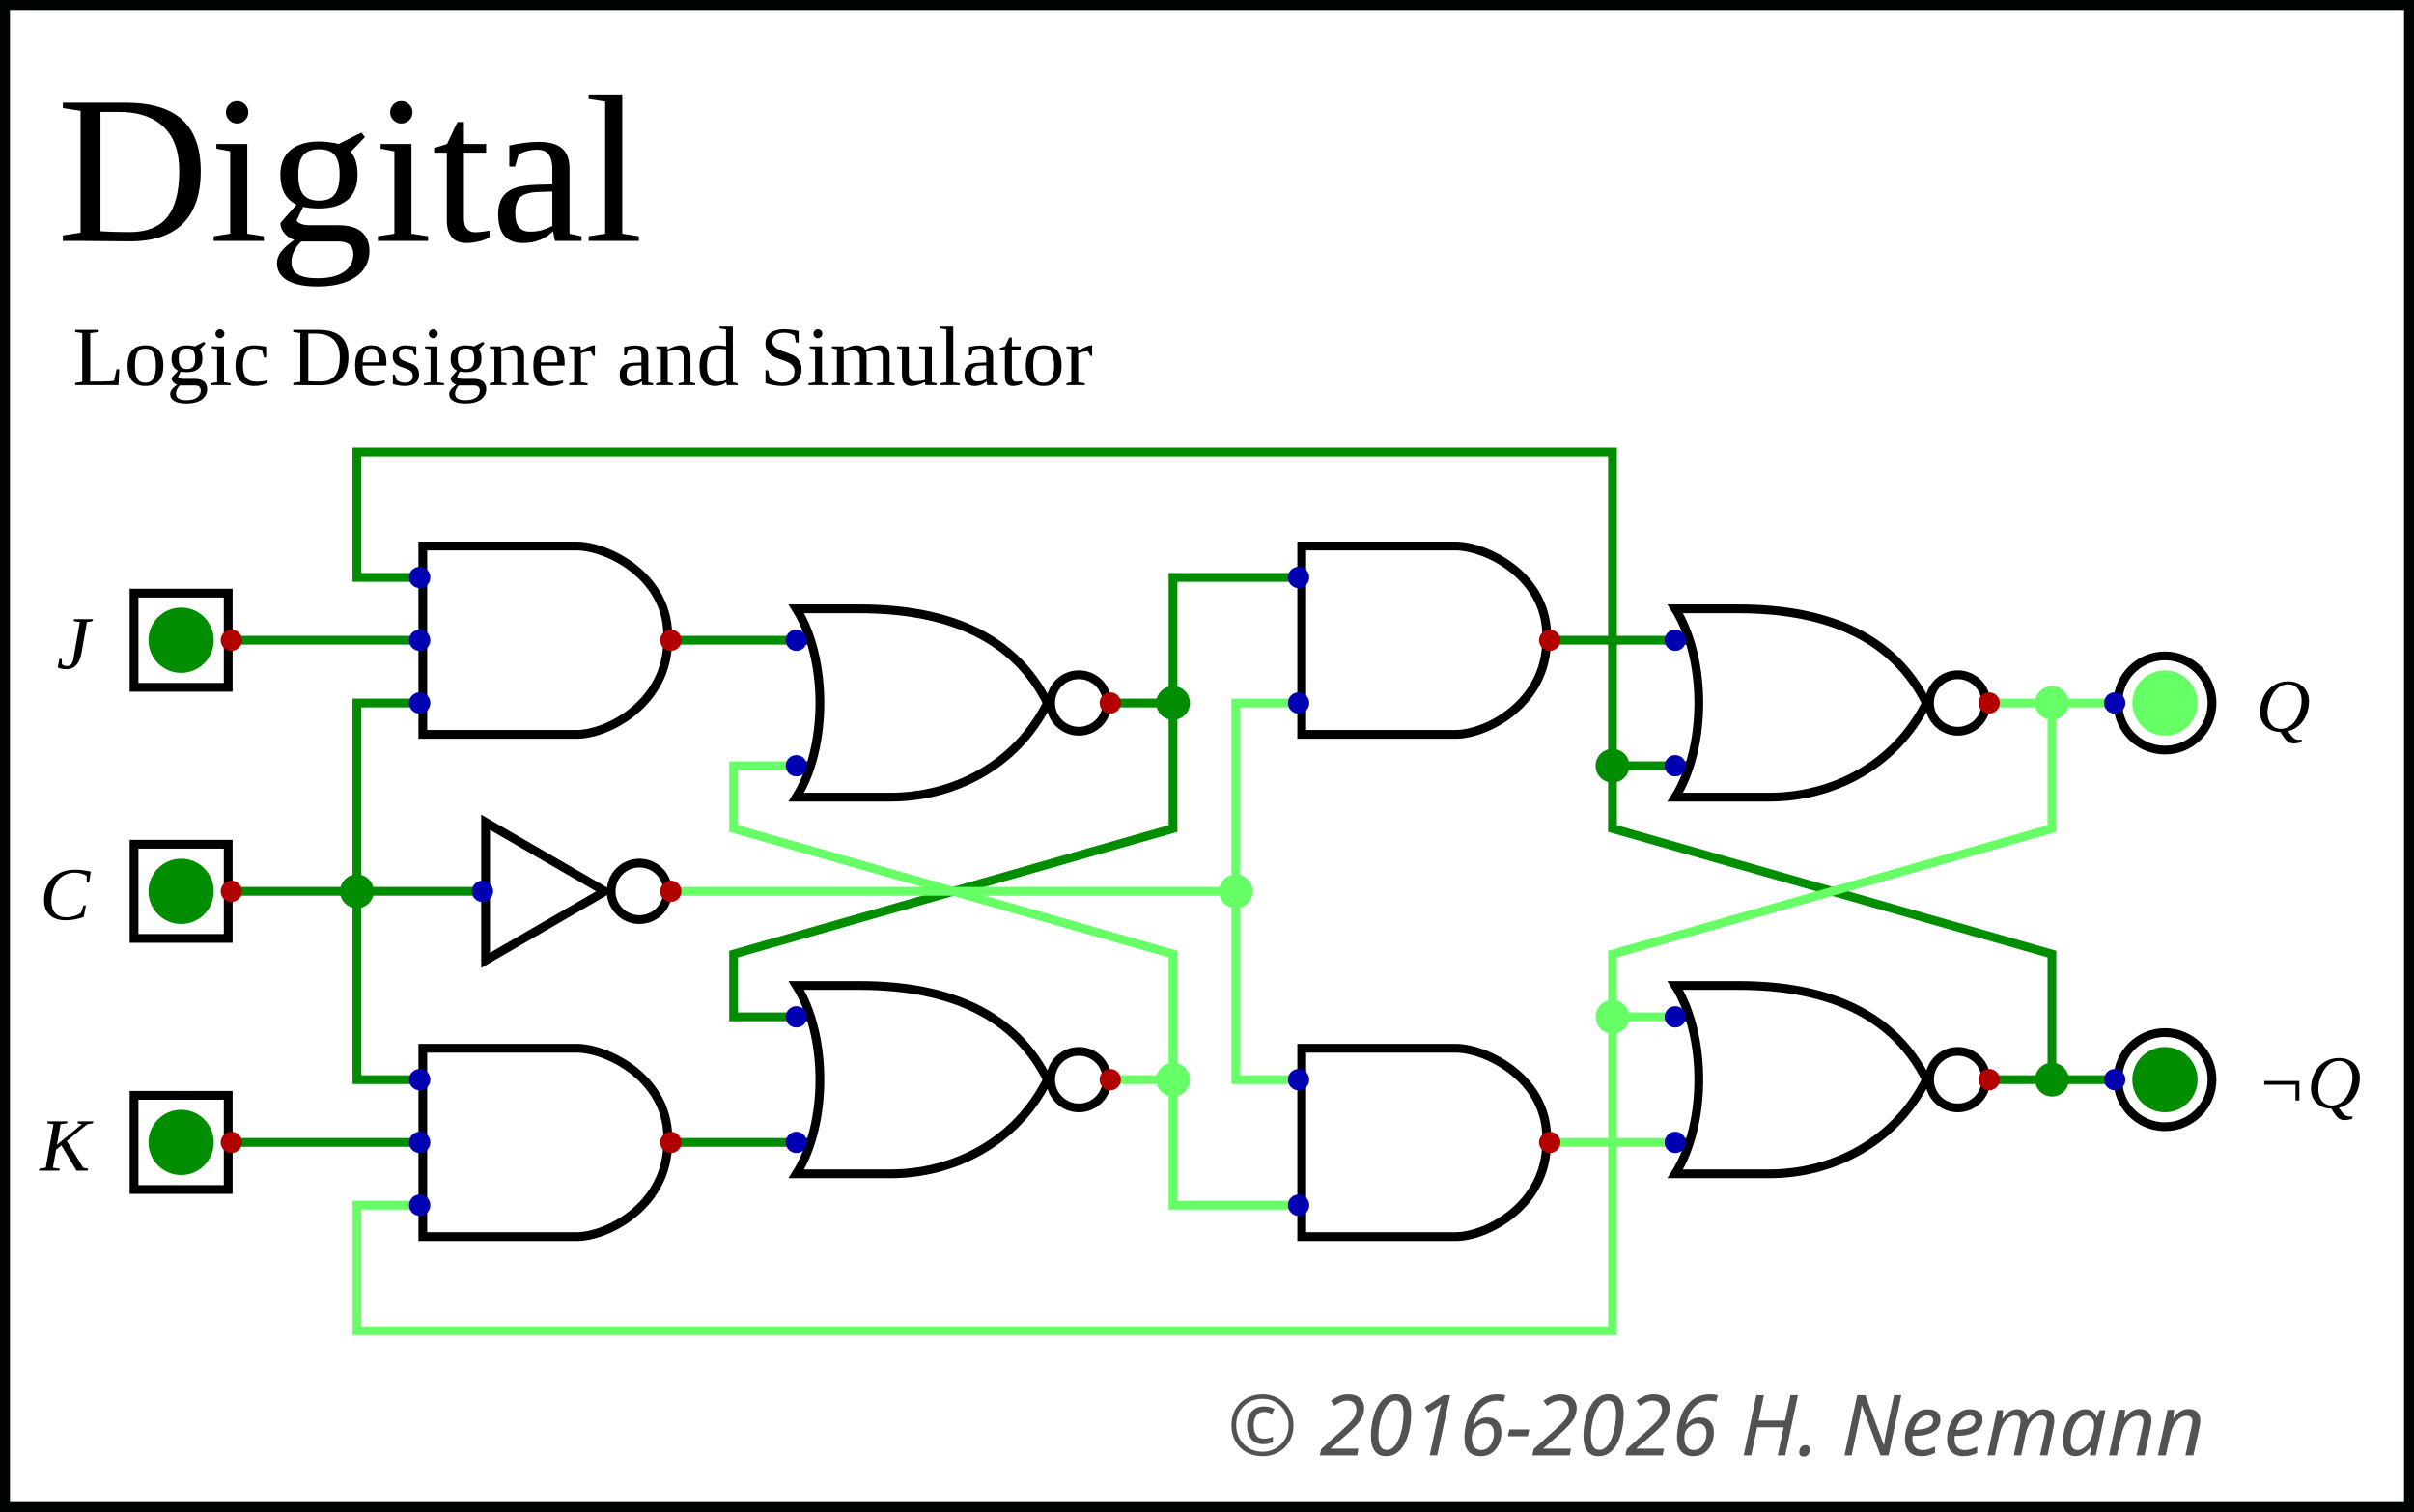
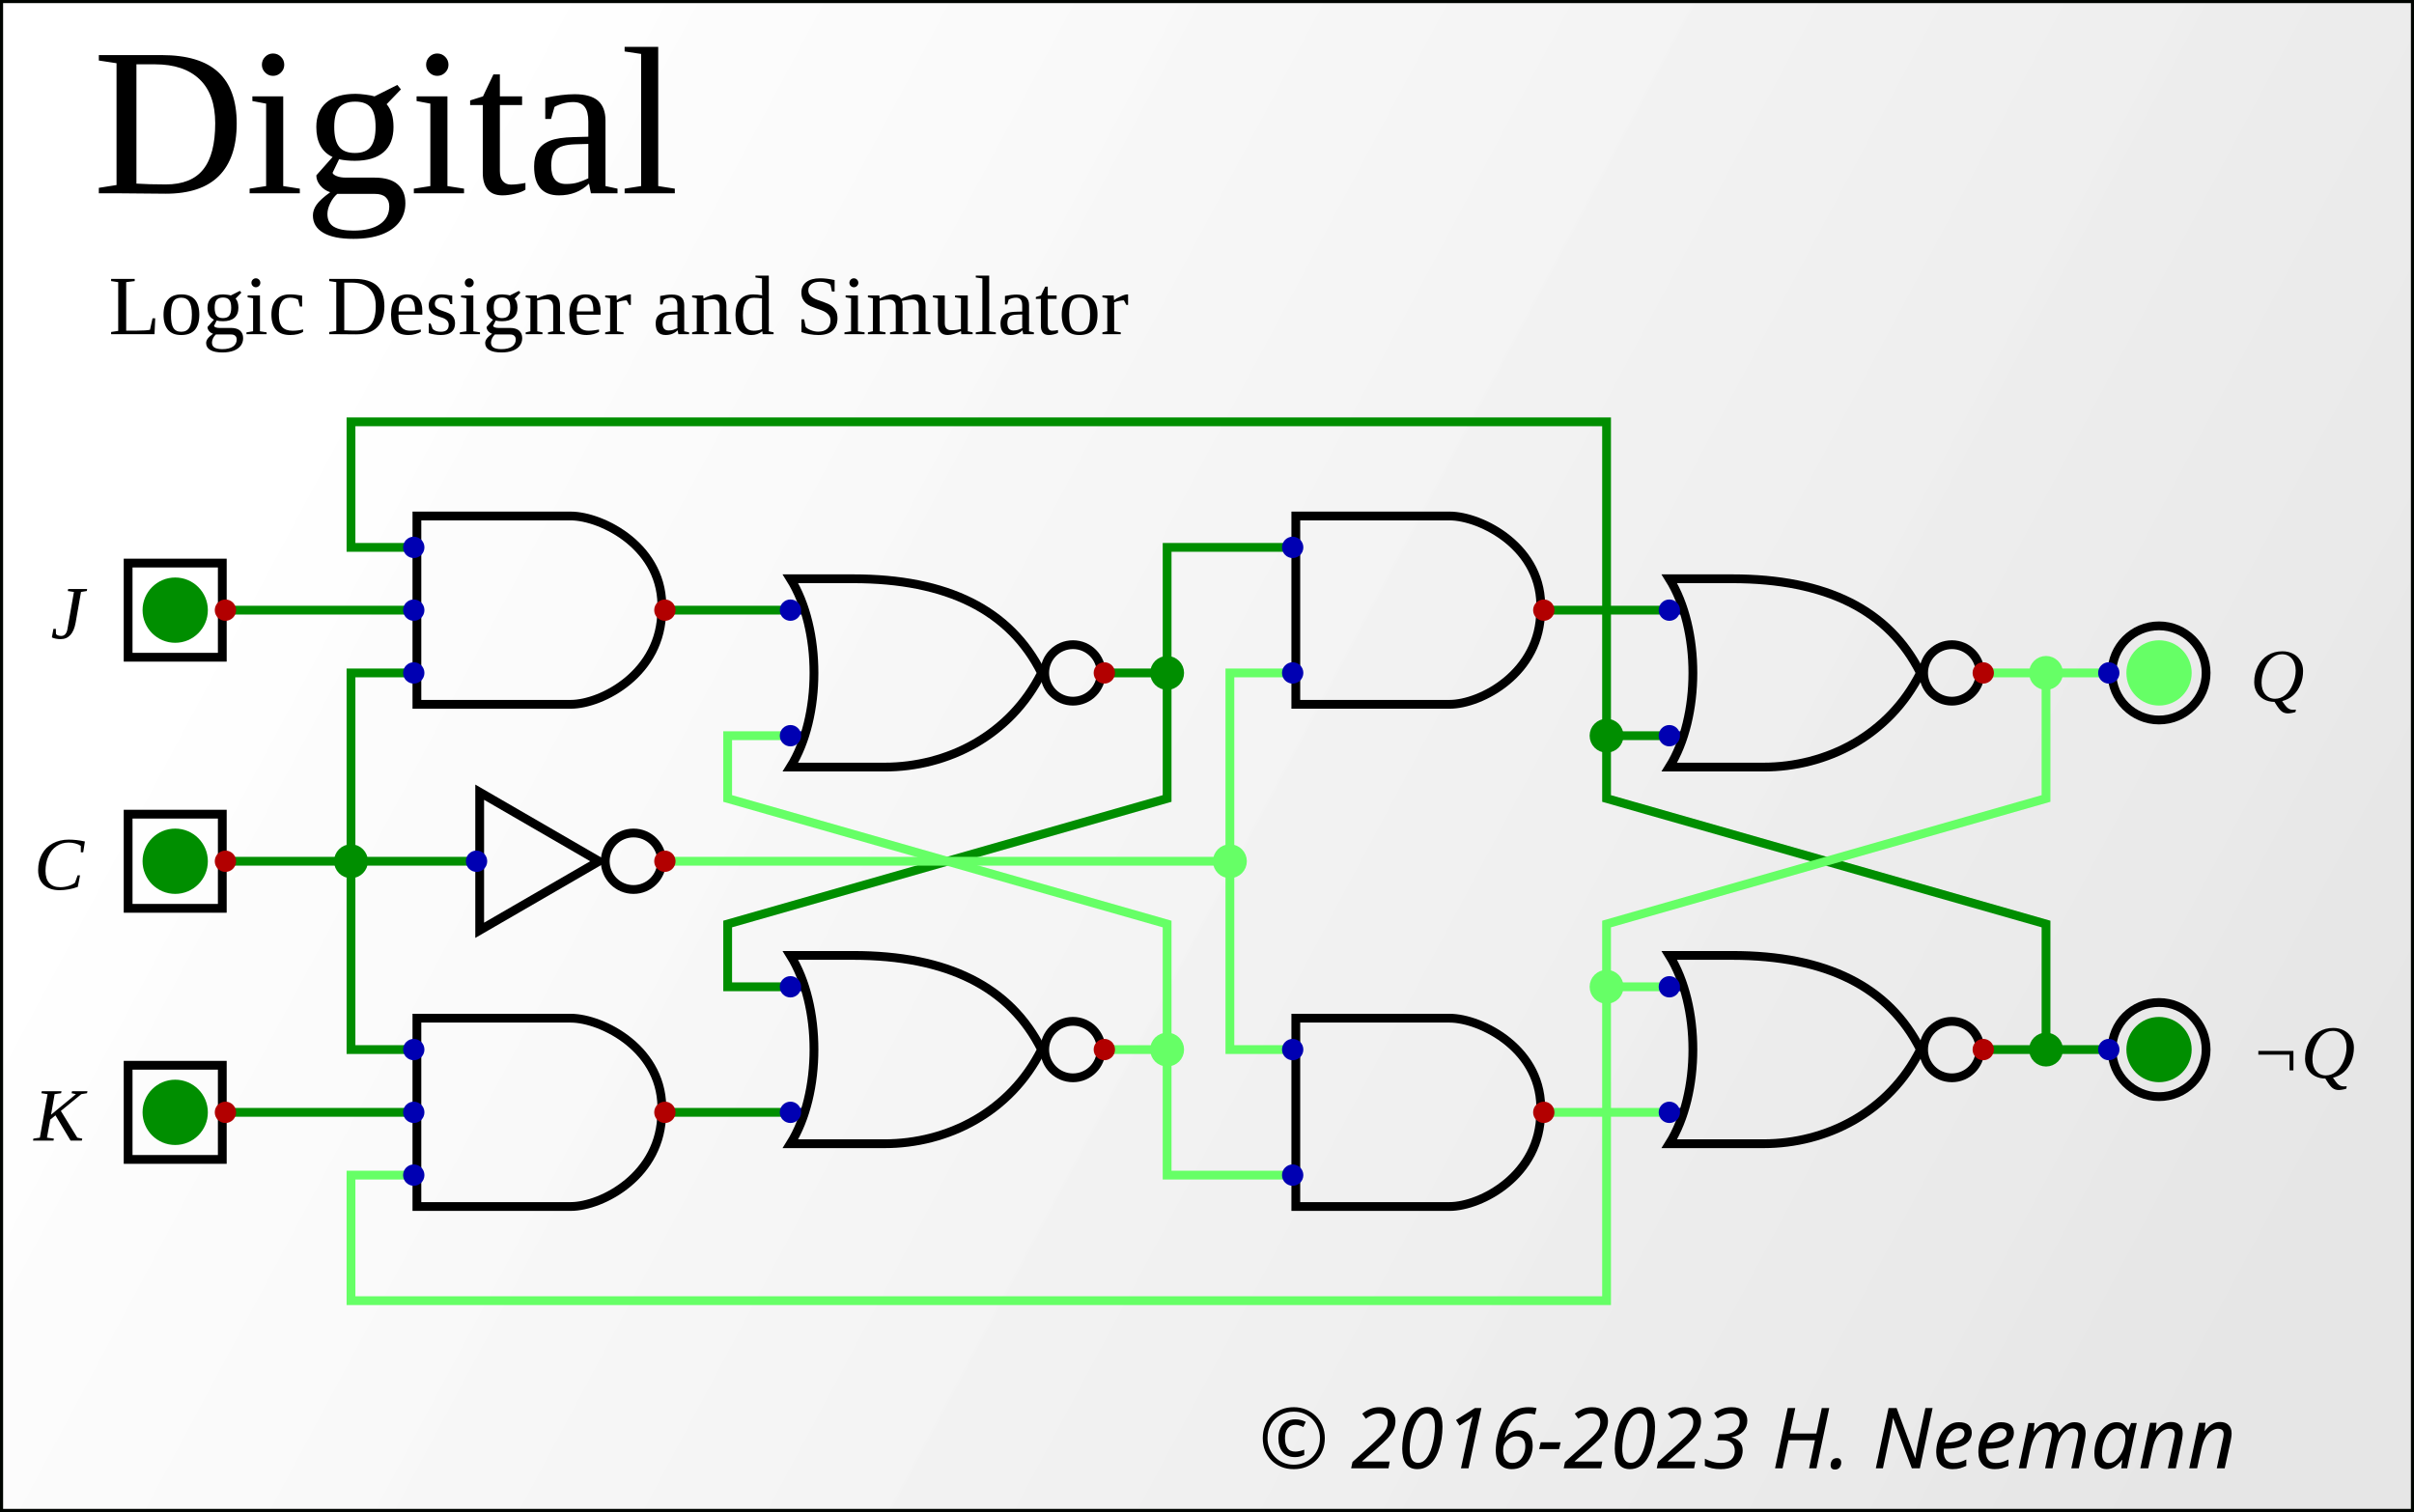
- <svg xmlns="http://www.w3.org/2000/svg" width="102.915mm" height="64.465mm" viewBox="36 -62 686.097 429.764" version="1.1" id="svg609">
-   <defs id="defs613" />
-   <rect style="color:#000000;display:inline;overflow:visible;visibility:visible;opacity:1;fill:#ffffff;fill-opacity:1;fill-rule:nonzero;stroke:#000400;stroke-width:5.667;stroke-linecap:butt;stroke-linejoin:miter;stroke-miterlimit:4;stroke-dasharray:none;stroke-dashoffset:0;stroke-opacity:1;marker:none;paint-order:markers fill stroke;enable-background:accumulate" id="rect125" width="686.097" height="429.764" x="36" y="-62" />
-   <g transform="translate(-7.863775,21.47709)" id="g597" style="stroke-linecap:square">
+ <svg xmlns="http://www.w3.org/2000/svg" xmlns:xlink="http://www.w3.org/1999/xlink" width="102.915mm" height="64.465mm" viewBox="36 -62 686.097 429.764" version="1.1" id="svg609">
+   <defs id="defs613">
+     <linearGradient id="linearGradient948">
+       <stop style="stop-color:#e6e6e6;stop-opacity:1" offset="0" id="stop944" />
+       <stop style="stop-color:#ffffff;stop-opacity:0.981" offset="1" id="stop946" />
+     </linearGradient>
+     <linearGradient xlink:href="#linearGradient948" id="linearGradient952" gradientUnits="userSpaceOnUse" x1="676.146" y1="324.448" x2="125.931" y2="30.915" />
+   </defs>
+   <rect style="color:#000000;display:inline;overflow:visible;visibility:visible;opacity:1;vector-effect:none;fill:url(#linearGradient952);fill-opacity:1;fill-rule:nonzero;stroke:#000400;stroke-width:1.764;stroke-linecap:butt;stroke-linejoin:miter;stroke-miterlimit:4;stroke-dasharray:none;stroke-dashoffset:0;stroke-opacity:1;marker:none;paint-order:markers fill stroke;enable-background:accumulate" id="rect125" width="686.097" height="429.764" x="36" y="-62" />
+   <g transform="translate(2.354385,7.9375)" id="g597" style="stroke-linecap:square">
    <text x="60" y="-15" style="font-size:60px;text-anchor:start;fill:#000000" id="text595">Digital</text>
  </g>
-   <text x="56.677" y="47.469" style="font-size:24px;text-anchor:start;fill:#000000;stroke-linecap:square" id="text599">Logic Designer and Simulator</text>
-   <g style="stroke-linecap:square;opacity:0.677" id="g605" transform="translate(-4.879345,-6.319794)">
+   <text x="66.895" y="32.993" style="font-size:24px;text-anchor:start;fill:#000000;stroke-linecap:square" id="text599">Logic Designer and Simulator</text>
+   <g style="stroke-linecap:square" id="g605" transform="translate(4.020833,-2.645833)">
    <text id="text603" style="font-size:24px;text-anchor:start;fill:#000000" y="358" x="389.709">
-       <tspan style="font-style:italic;font-variant:normal;font-weight:normal;font-stretch:normal;font-family:sans-serif;-inkscape-font-specification:'sans-serif Italic'" id="tspan127">© 2016-2026 H. Neemann</tspan>
+       <tspan style="font-style:italic;font-variant:normal;font-weight:normal;font-stretch:normal;font-family:sans-serif;-inkscape-font-specification:'sans-serif Italic'" id="tspan127">© 2016-2023 H. Neemann</tspan>
    </text>
  </g>
-   <g transform="matrix(0.8921394,0,0,0.8921394,12.53971,30.76241)" id="g6439">
+   <g transform="matrix(0.8921394,0,0,0.8921394,10.85656,22.21475)" id="g6439">
    <path d="m 280,100 h 4" id="path5402" style="fill:none;stroke:#0000b2;stroke-width:2.8;stroke-linecap:square" />
    <path d="m 280,140 h 4" id="path5404" style="fill:none;stroke:#0000b2;stroke-width:2.8;stroke-linecap:square" />
    <path d="m 280,220 h 4" id="path5406" style="fill:none;stroke:#0000b2;stroke-width:2.8;stroke-linecap:square" />
    <path d="m 280,260 h 4" id="path5408" style="fill:none;stroke:#0000b2;stroke-width:2.8;stroke-linecap:square" />
    <path d="m 560,100 h 4" id="path5410" style="fill:none;stroke:#0000b2;stroke-width:2.8;stroke-linecap:square" />
    <path d="m 560,140 h 4" id="path5412" style="fill:none;stroke:#0000b2;stroke-width:2.8;stroke-linecap:square" />
    <path d="m 560,220 h 4" id="path5414" style="fill:none;stroke:#0000b2;stroke-width:2.8;stroke-linecap:square" />
    <path d="m 560,260 h 4" id="path5416" style="fill:none;stroke:#0000b2;stroke-width:2.8;stroke-linecap:square" />
    <path d="m 540,140 v 20 l 140,40 v 40" id="path5418" style="fill:none;stroke:#008e00;stroke-width:2.8;stroke-linecap:square" />
    <path d="m 660,240 h 20 20" id="path5420" style="fill:none;stroke:#008e00;stroke-width:2.8;stroke-linecap:square" />
    <path d="m 240,260 h 40" id="path5422" style="fill:none;stroke:#008e00;stroke-width:2.8;stroke-linecap:square" />
    <path d="m 100,260 h 60" id="path5424" style="fill:none;stroke:#008e00;stroke-width:2.8;stroke-linecap:square" />
    <path d="m 100,100 h 60" id="path5426" style="fill:none;stroke:#008e00;stroke-width:2.8;stroke-linecap:square" />
    <path d="m 240,100 h 40" id="path5428" style="fill:none;stroke:#008e00;stroke-width:2.8;stroke-linecap:square" />
    <path d="m 520,100 h 40" id="path5430" style="fill:none;stroke:#008e00;stroke-width:2.8;stroke-linecap:square" />
    <path d="m 100,180 h 40 40" id="path5432" style="fill:none;stroke:#008e00;stroke-width:2.8;stroke-linecap:square" />
    <path d="m 380,120 h 20 V 80 h 40" id="path5434" style="fill:none;stroke:#008e00;stroke-width:2.8;stroke-linecap:square" />
    <path d="m 400,120 v 40 l -140,40 v 20 h 20" id="path5436" style="fill:none;stroke:#008e00;stroke-width:2.8;stroke-linecap:square" />
    <path d="M 160,80 H 140 V 40 h 400 v 100 h 20" id="path5438" style="fill:none;stroke:#008e00;stroke-width:2.8;stroke-linecap:square" />
    <path d="m 160,240 h -20 v -60 -60 h 20" id="path5440" style="fill:none;stroke:#008e00;stroke-width:2.8;stroke-linecap:square" />
    <path d="m 420,180 v 60 h 20" id="path5442" style="fill:none;stroke:#66ff66;stroke-width:2.8;stroke-linecap:square" />
    <path d="m 520,260 h 40" id="path5444" style="fill:none;stroke:#66ff66;stroke-width:2.8;stroke-linecap:square" />
    <path d="m 240,180 h 180 v -60 h 20" id="path5446" style="fill:none;stroke:#66ff66;stroke-width:2.8;stroke-linecap:square" />
    <path d="m 660,120 h 20 20" id="path5448" style="fill:none;stroke:#66ff66;stroke-width:2.8;stroke-linecap:square" />
    <path d="m 400,240 v 40 h 40" id="path5450" style="fill:none;stroke:#66ff66;stroke-width:2.8;stroke-linecap:square" />
    <path d="m 380,240 h 20 V 200 L 260,160 v -20 h 20" id="path5452" style="fill:none;stroke:#66ff66;stroke-width:2.8;stroke-linecap:square" />
    <path d="m 680,120 v 40 l -140,40 v 20 h 20" id="path5454" style="fill:none;stroke:#66ff66;stroke-width:2.8;stroke-linecap:square" />
    <path d="M 540,220 V 320 H 140 v -40 h 20" id="path5456" style="fill:none;stroke:#66ff66;stroke-width:2.8;stroke-linecap:square" />
    <g id="g5474" style="stroke-linecap:square">
      <circle cx="400" cy="240" r="4" id="circle5458" style="fill:#66ff66;stroke:#66ff66;stroke-width:2.8" />
      <circle cx="680" cy="240" r="4" id="circle5460" style="fill:#008e00;stroke:#008e00;stroke-width:2.8" />
      <circle cx="140" cy="180" r="4" id="circle5462" style="fill:#008e00;stroke:#008e00;stroke-width:2.8" />
      <circle cx="420" cy="180" r="4" id="circle5464" style="fill:#66ff66;stroke:#66ff66;stroke-width:2.8" />
      <circle cx="400" cy="120" r="4" id="circle5466" style="fill:#008e00;stroke:#008e00;stroke-width:2.8" />
      <circle cx="680" cy="120" r="4" id="circle5468" style="fill:#66ff66;stroke:#66ff66;stroke-width:2.8" />
      <circle cx="540" cy="140" r="4" id="circle5470" style="fill:#008e00;stroke:#008e00;stroke-width:2.8" />
      <circle cx="540" cy="220" r="4" id="circle5472" style="fill:#66ff66;stroke:#66ff66;stroke-width:2.8" />
    </g>
    <g id="g5486" style="stroke-linecap:square">
      <path d="M 210,130 H 161 V 70 h 49 c 10,0 30,10 29,30 0,20 -19,30 -29,30 z" id="path5476" style="fill:none;stroke:#000000;stroke-width:2.8" />
      <circle cx="160" cy="80" r="2" id="circle5478" style="fill:#0000b2;stroke:#0000b2;stroke-width:2.8" />
      <circle cx="160" cy="100" r="2" id="circle5480" style="fill:#0000b2;stroke:#0000b2;stroke-width:2.8" />
      <circle cx="160" cy="120" r="2" id="circle5482" style="fill:#0000b2;stroke:#0000b2;stroke-width:2.8" />
      <circle cx="240" cy="100" r="2" id="circle5484" style="fill:#b20000;stroke:#b20000;stroke-width:2.8" />
    </g>
    <g id="g5498" style="stroke-linecap:square">
      <path d="m 210,290 h -49 v -60 h 49 c 10,0 30,10 29,30 0,20 -19,30 -29,30 z" id="path5488" style="fill:none;stroke:#000000;stroke-width:2.8" />
      <circle cx="160" cy="240" r="2" id="circle5490" style="fill:#0000b2;stroke:#0000b2;stroke-width:2.8" />
      <circle cx="160" cy="260" r="2" id="circle5492" style="fill:#0000b2;stroke:#0000b2;stroke-width:2.8" />
      <circle cx="160" cy="280" r="2" id="circle5494" style="fill:#0000b2;stroke:#0000b2;stroke-width:2.8" />
      <circle cx="240" cy="260" r="2" id="circle5496" style="fill:#b20000;stroke:#b20000;stroke-width:2.8" />
    </g>
    <g id="g5508" style="stroke-linecap:square">
      <path d="m 181,158 38,22 -38,22 z" id="path5500" style="fill:none;stroke:#000000;stroke-width:2.8" />
      <circle cx="230" cy="180" r="9" id="circle5502" style="fill:none;stroke:#000000;stroke-width:2.8" />
      <circle cx="180" cy="180" r="2" id="circle5504" style="fill:#0000b2;stroke:#0000b2;stroke-width:2.8" />
      <circle cx="240" cy="180" r="2" id="circle5506" style="fill:#b20000;stroke:#b20000;stroke-width:2.8" />
    </g>
    <g id="g5520" style="stroke-linecap:square">
      <path d="m 69,85 h 30 v 30 H 69 Z" id="path5510" style="fill:none;stroke:#000000;stroke-width:2.8" />
      <circle cx="84" cy="100" r="9" id="circle5512" style="fill:#008e00;stroke:#008e00;stroke-width:2.8" />
      <text x="55" y="109" style="font-size:24px;text-anchor:end;fill:#000000" id="text5516">
        <tspan style="font-style:italic" id="tspan5514">J</tspan>
      </text>
      <circle cx="100" cy="100" r="2" id="circle5518" style="fill:#b20000;stroke:#b20000;stroke-width:2.8" />
    </g>
    <g id="g5532" style="stroke-linecap:square">
      <path d="m 69,165 h 30 v 30 H 69 Z" id="path5522" style="fill:none;stroke:#000000;stroke-width:2.8" />
      <circle cx="84" cy="180" r="9" id="circle5524" style="fill:#008e00;stroke:#008e00;stroke-width:2.8" />
      <text x="55" y="189" style="font-size:24px;text-anchor:end;fill:#000000" id="text5528">
        <tspan style="font-style:italic" id="tspan5526">C</tspan>
      </text>
      <circle cx="100" cy="180" r="2" id="circle5530" style="fill:#b20000;stroke:#b20000;stroke-width:2.8" />
    </g>
    <g id="g5544" style="stroke-linecap:square">
      <path d="m 310,150 h -30 c 10,-16 10,-44 0,-60 h 20 c 30,0 50,10 60,30 -10,20 -30,30 -50,30 z" id="path5534" style="fill:none;stroke:#000000;stroke-width:2.8" />
      <circle cx="370" cy="120" r="9" id="circle5536" style="fill:none;stroke:#000000;stroke-width:2.8" />
      <circle cx="280" cy="100" r="2" id="circle5538" style="fill:#0000b2;stroke:#0000b2;stroke-width:2.8" />
      <circle cx="280" cy="140" r="2" id="circle5540" style="fill:#0000b2;stroke:#0000b2;stroke-width:2.8" />
      <circle cx="380" cy="120" r="2" id="circle5542" style="fill:#b20000;stroke:#b20000;stroke-width:2.8" />
    </g>
    <g id="g5556" style="stroke-linecap:square">
      <path d="m 310,270 h -30 c 10,-16 10,-44 0,-60 h 20 c 30,0 50,10 60,30 -10,20 -30,30 -50,30 z" id="path5546" style="fill:none;stroke:#000000;stroke-width:2.8" />
      <circle cx="370" cy="240" r="9" id="circle5548" style="fill:none;stroke:#000000;stroke-width:2.8" />
      <circle cx="280" cy="220" r="2" id="circle5550" style="fill:#0000b2;stroke:#0000b2;stroke-width:2.8" />
      <circle cx="280" cy="260" r="2" id="circle5552" style="fill:#0000b2;stroke:#0000b2;stroke-width:2.8" />
      <circle cx="380" cy="240" r="2" id="circle5554" style="fill:#b20000;stroke:#b20000;stroke-width:2.8" />
    </g>
    <g id="g5566" style="stroke-linecap:square">
      <path d="M 490,130 H 441 V 70 h 49 c 10,0 30,10 29,30 0,20 -19,30 -29,30 z" id="path5558" style="fill:none;stroke:#000000;stroke-width:2.8" />
      <circle cx="440" cy="80" r="2" id="circle5560" style="fill:#0000b2;stroke:#0000b2;stroke-width:2.8" />
      <circle cx="440" cy="120" r="2" id="circle5562" style="fill:#0000b2;stroke:#0000b2;stroke-width:2.8" />
      <circle cx="520" cy="100" r="2" id="circle5564" style="fill:#b20000;stroke:#b20000;stroke-width:2.8" />
    </g>
    <g id="g5576" style="stroke-linecap:square">
      <path d="m 490,290 h -49 v -60 h 49 c 10,0 30,10 29,30 0,20 -19,30 -29,30 z" id="path5568" style="fill:none;stroke:#000000;stroke-width:2.8" />
      <circle cx="440" cy="240" r="2" id="circle5570" style="fill:#0000b2;stroke:#0000b2;stroke-width:2.8" />
      <circle cx="440" cy="280" r="2" id="circle5572" style="fill:#0000b2;stroke:#0000b2;stroke-width:2.8" />
      <circle cx="520" cy="260" r="2" id="circle5574" style="fill:#b20000;stroke:#b20000;stroke-width:2.8" />
    </g>
    <g id="g5588" style="stroke-linecap:square">
      <path d="m 590,150 h -30 c 10,-16 10,-44 0,-60 h 20 c 30,0 50,10 60,30 -10,20 -30,30 -50,30 z" id="path5578" style="fill:none;stroke:#000000;stroke-width:2.8" />
      <circle cx="650" cy="120" r="9" id="circle5580" style="fill:none;stroke:#000000;stroke-width:2.8" />
      <circle cx="560" cy="100" r="2" id="circle5582" style="fill:#0000b2;stroke:#0000b2;stroke-width:2.8" />
      <circle cx="560" cy="140" r="2" id="circle5584" style="fill:#0000b2;stroke:#0000b2;stroke-width:2.8" />
      <circle cx="660" cy="120" r="2" id="circle5586" style="fill:#b20000;stroke:#b20000;stroke-width:2.8" />
    </g>
    <g id="g5600" style="stroke-linecap:square">
      <path d="m 590,270 h -30 c 10,-16 10,-44 0,-60 h 20 c 30,0 50,10 60,30 -10,20 -30,30 -50,30 z" id="path5590" style="fill:none;stroke:#000000;stroke-width:2.8" />
      <circle cx="650" cy="240" r="9" id="circle5592" style="fill:none;stroke:#000000;stroke-width:2.8" />
      <circle cx="560" cy="220" r="2" id="circle5594" style="fill:#0000b2;stroke:#0000b2;stroke-width:2.8" />
      <circle cx="560" cy="260" r="2" id="circle5596" style="fill:#0000b2;stroke:#0000b2;stroke-width:2.8" />
      <circle cx="660" cy="240" r="2" id="circle5598" style="fill:#b20000;stroke:#b20000;stroke-width:2.8" />
    </g>
    <g id="g5612" style="stroke-linecap:square">
      <circle cx="716" cy="120" r="9" id="circle5602" style="fill:#66ff66;stroke:#66ff66;stroke-width:2.8" />
      <circle cx="716" cy="120" r="15" id="circle5604" style="fill:none;stroke:#000000;stroke-width:2.8" />
      <text x="745" y="129" style="font-size:24px;text-anchor:start;fill:#000000" id="text5608">
        <tspan style="font-style:italic" id="tspan5606">Q</tspan>
      </text>
      <circle cx="700" cy="120" r="2" id="circle5610" style="fill:#0000b2;stroke:#0000b2;stroke-width:2.8" />
    </g>
    <g id="g5624" style="stroke-linecap:square">
      <circle cx="716" cy="240" r="9" id="circle5614" style="fill:#008e00;stroke:#008e00;stroke-width:2.8" />
      <circle cx="716" cy="240" r="15" id="circle5616" style="fill:none;stroke:#000000;stroke-width:2.8" />
      <text x="745" y="249" style="font-size:24px;text-anchor:start;fill:#000000" id="text5620">
        <tspan style="font-style:italic" id="tspan5618">¬Q</tspan>
      </text>
      <circle cx="700" cy="240" r="2" id="circle5622" style="fill:#0000b2;stroke:#0000b2;stroke-width:2.8" />
    </g>
    <g id="g5636" style="stroke-linecap:square">
      <path d="m 69,245 h 30 v 30 H 69 Z" id="path5626" style="fill:none;stroke:#000000;stroke-width:2.8" />
      <circle cx="84" cy="260" r="9" id="circle5628" style="fill:#008e00;stroke:#008e00;stroke-width:2.8" />
      <text x="55" y="269" style="font-size:24px;text-anchor:end;fill:#000000" id="text5632">
        <tspan style="font-style:italic" id="tspan5630">K</tspan>
      </text>
      <circle cx="100" cy="260" r="2" id="circle5634" style="fill:#b20000;stroke:#b20000;stroke-width:2.8" />
    </g>
  </g>
</svg>
